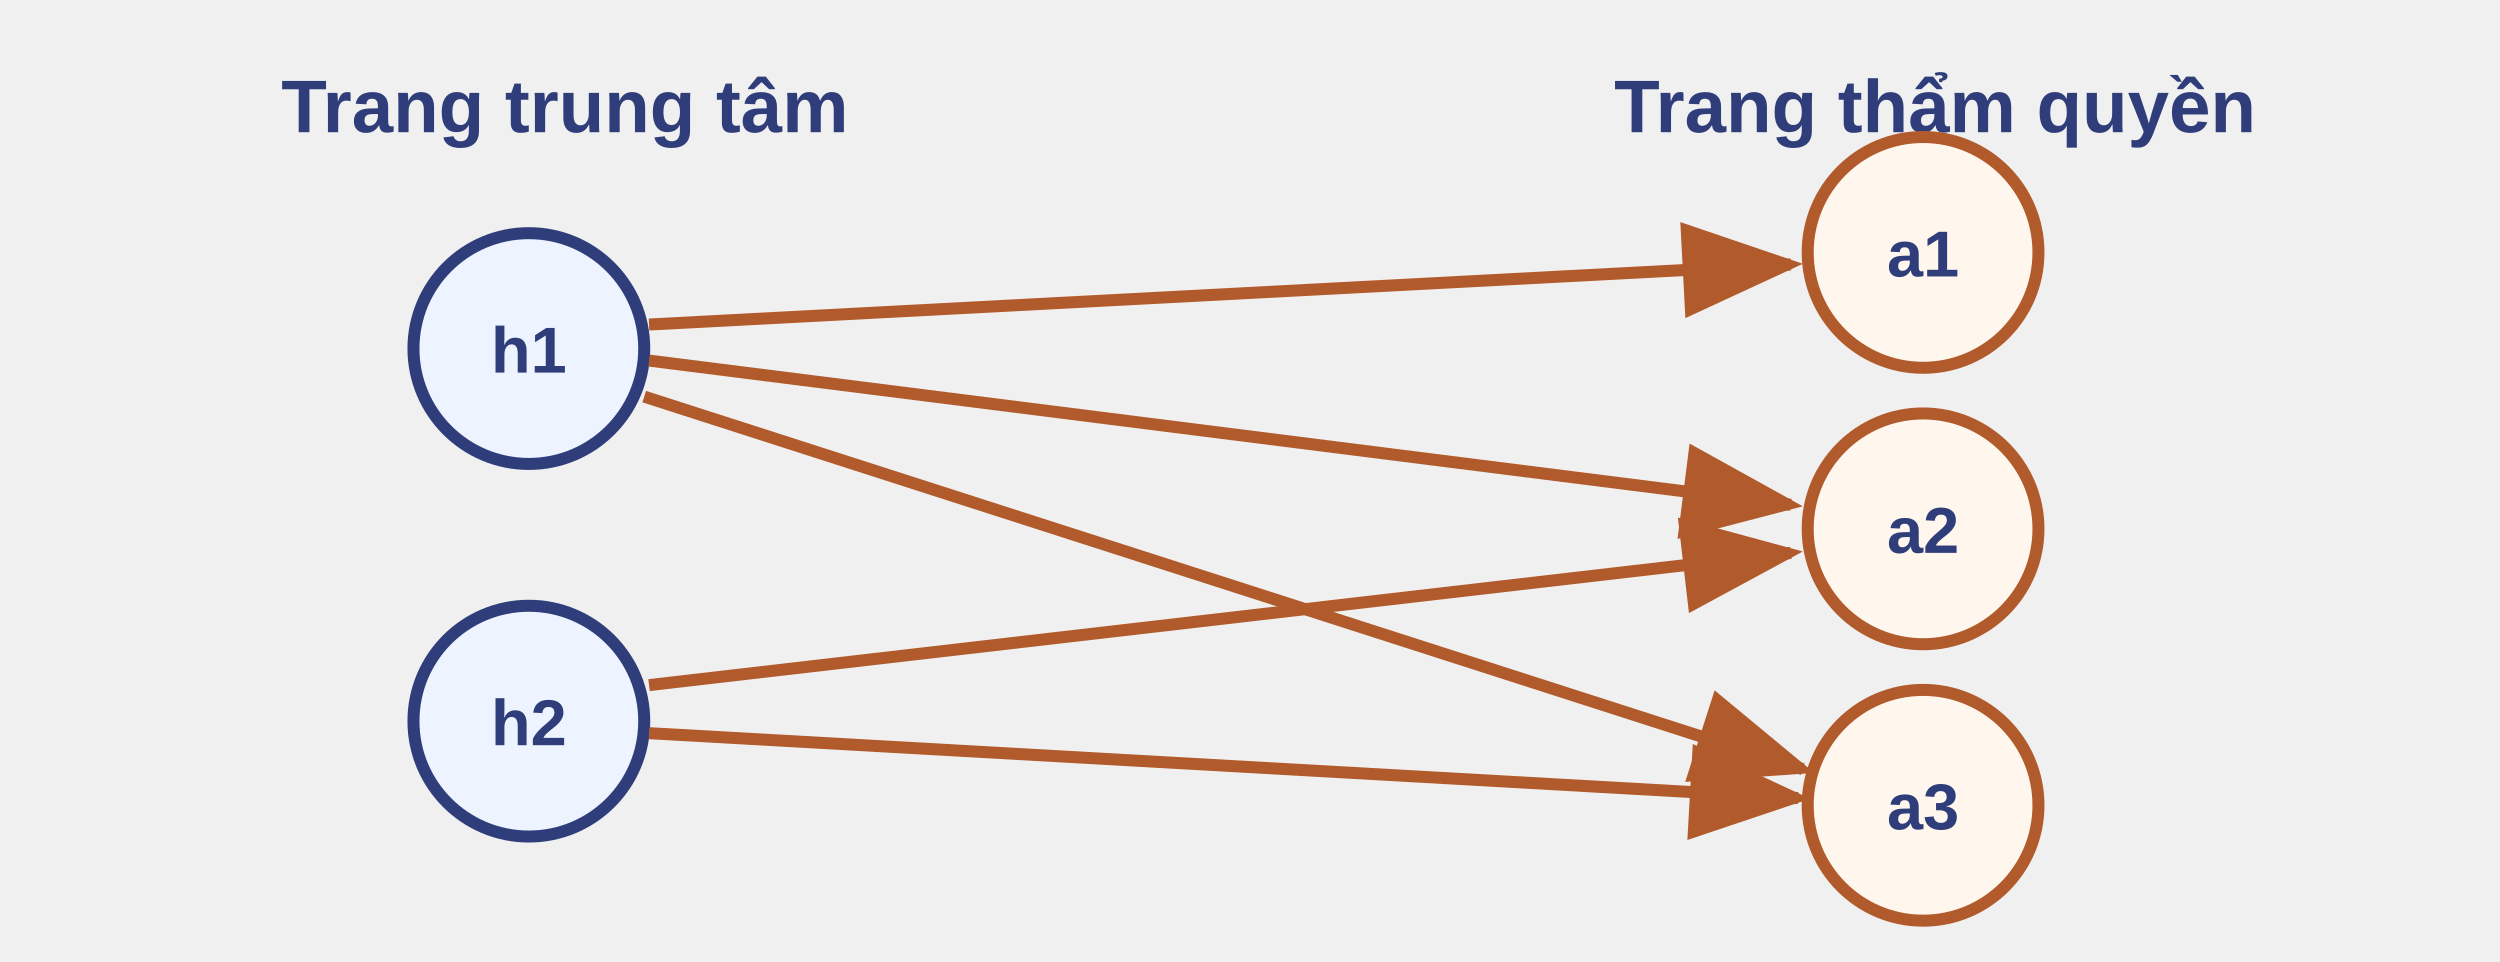
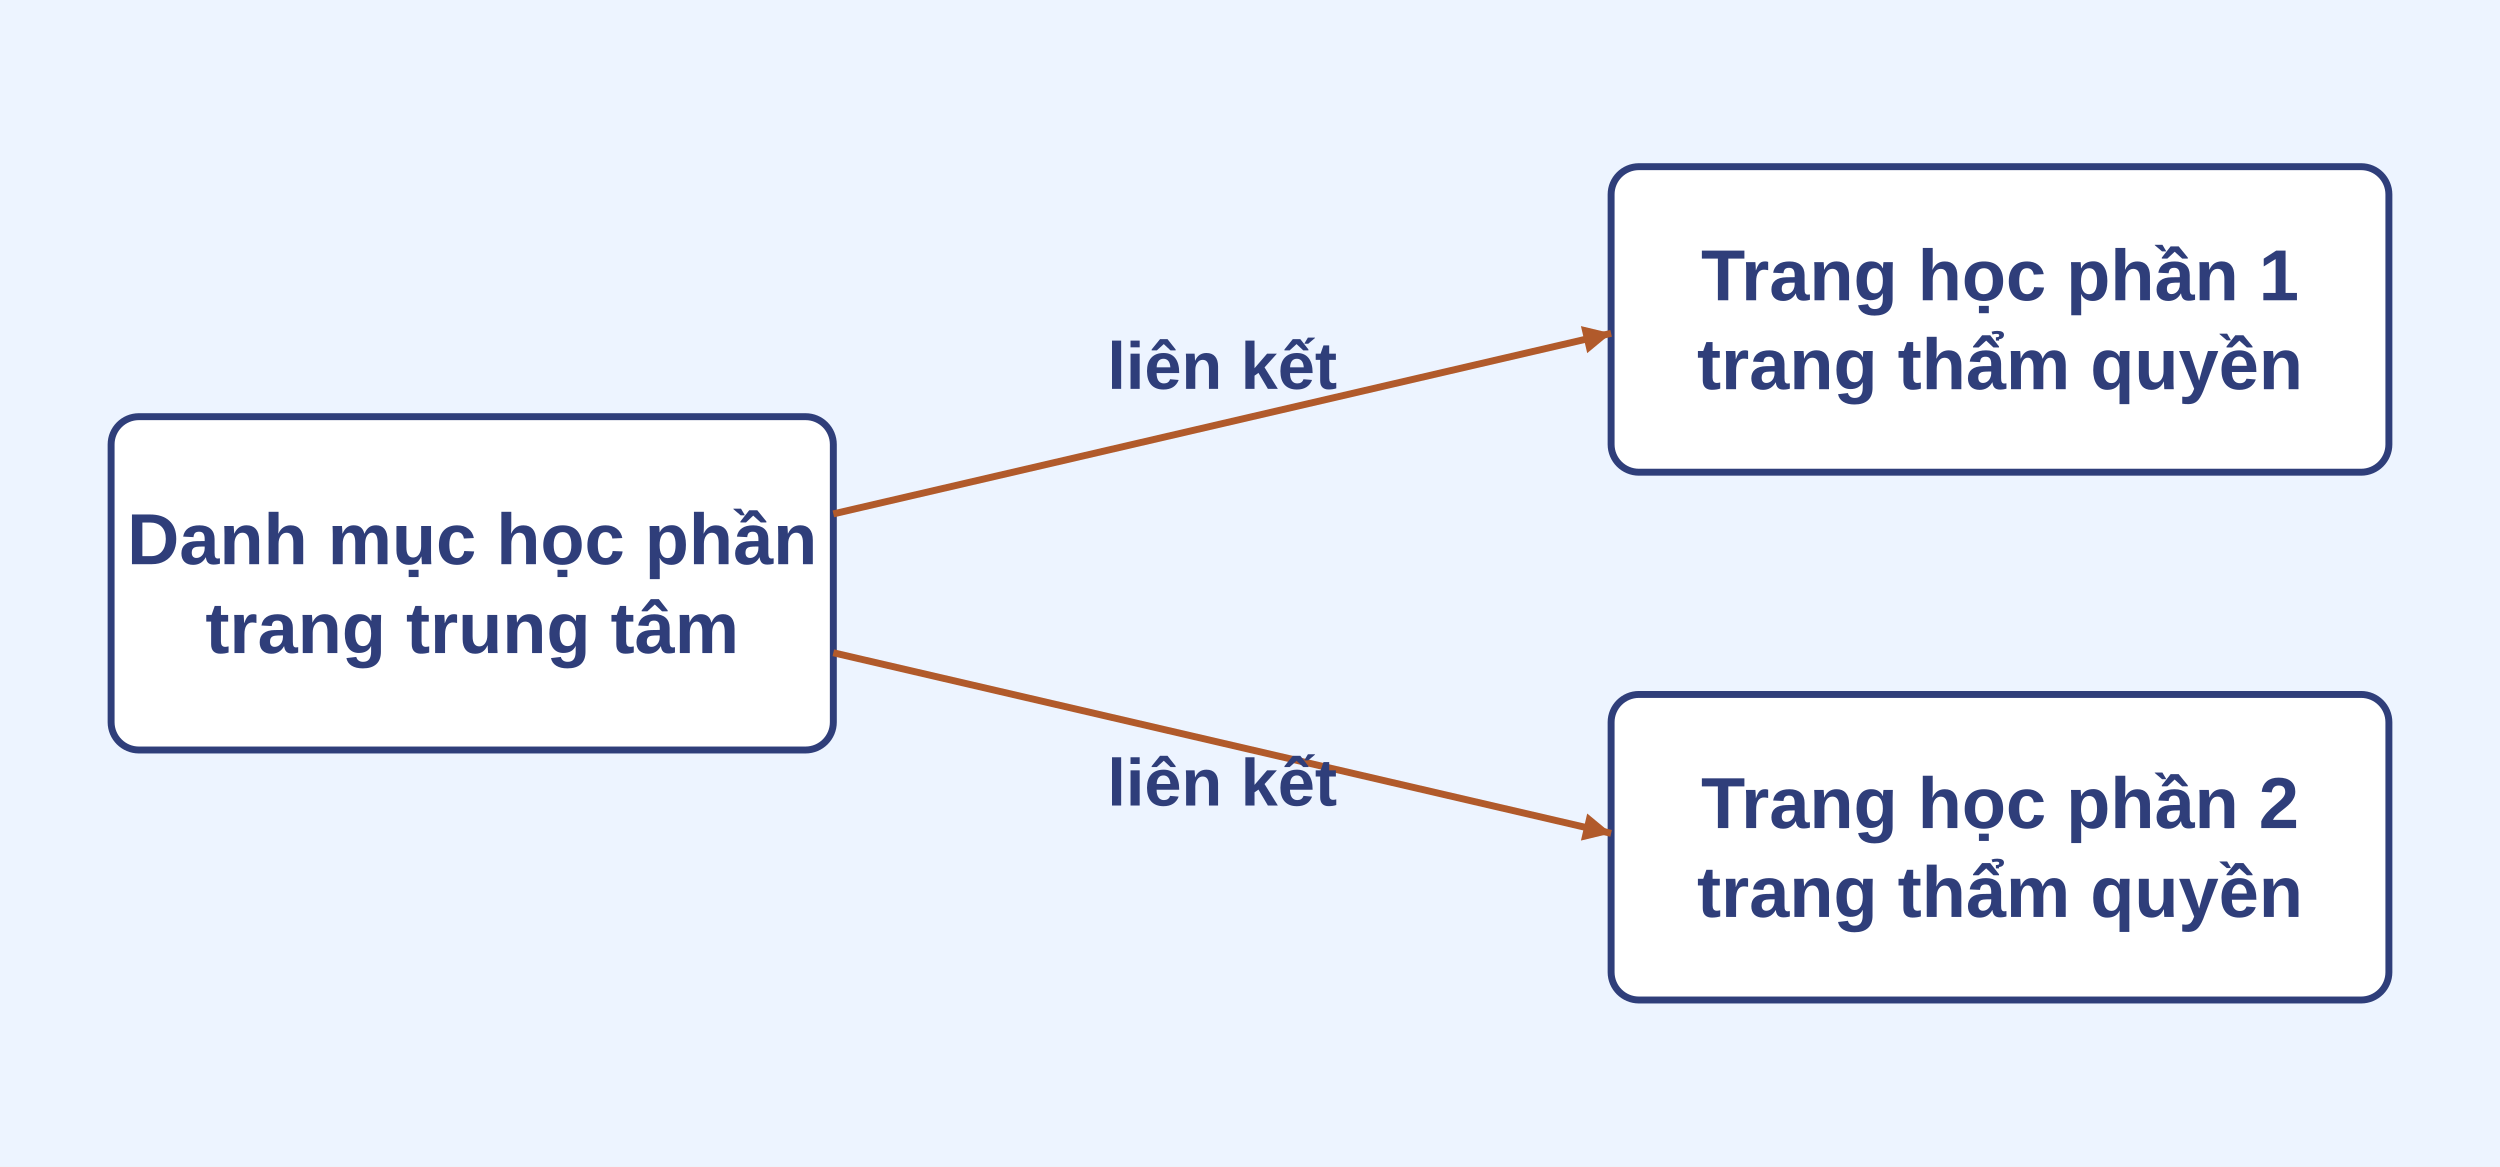
- <svg xmlns="http://www.w3.org/2000/svg" width="1040" height="400" viewBox="0 0 1040 400" role="img" aria-labelledby="title desc">
+ <svg xmlns="http://www.w3.org/2000/svg" viewBox="0 0 900 420" width="900" height="420" role="img" aria-labelledby="hits-t hits-d">
  <defs>
-     <marker id="m" markerWidth="10" markerHeight="8" refX="9" refY="4" orient="auto">
-       <path d="M0,0 L10,4 L0,8 Z" fill="#B15A2B" />
+     <marker id="hits-arw" markerUnits="userSpaceOnUse" markerWidth="12" markerHeight="12" refX="10" refY="5" orient="auto">
+       <path d="M0,0 L10,5 L0,10 Z" fill="#B15A2B" />
    </marker>
  </defs>
-   <g font-family="Arial,sans-serif" text-anchor="middle">
-     <text x="235" y="55" font-size="31" font-weight="700" fill="#2F3E7A">Trang trung tâm</text>
-     <text x="805" y="55" font-size="31" font-weight="700" fill="#2F3E7A">Trang thẩm quyền</text>
-   </g>
-   <g fill="#edf4ff" stroke="#2F3E7A" stroke-width="5">
-     <circle cx="220" cy="145" r="48" />
-     <circle cx="220" cy="300" r="48" />
-   </g>
-   <g fill="#fff7ed" stroke="#B15A2B" stroke-width="5">
-     <circle cx="800" cy="105" r="48" />
-     <circle cx="800" cy="220" r="48" />
-     <circle cx="800" cy="335" r="48" />
-   </g>
-   <g fill="none" stroke="#B15A2B" stroke-width="5" marker-end="url(#m)">
-     <path d="M270 135 L745 110" />
-     <path d="M270 150 L745 210" />
-     <path d="M268 165 L750 320" />
-     <path d="M270 285 L745 230" />
-     <path d="M270 305 L748 332" />
-   </g>
-   <g font-family="Arial,sans-serif" font-size="27" font-weight="700" fill="#2F3E7A" text-anchor="middle">
-     <text x="220" y="155">h1</text>
-     <text x="220" y="310">h2</text>
-     <text x="800" y="115">a1</text>
-     <text x="800" y="230">a2</text>
-     <text x="800" y="345">a3</text>
-   </g>
+   <rect x="0" y="0" width="900" height="420" fill="#edf4ff" />
+   <rect x="40" y="150" width="260" height="120" rx="10" fill="#ffffff" stroke="#2F3E7A" stroke-width="2.5" />
+   <text x="170.0" y="203.1" font-family="Arial, sans-serif" font-size="26" fill="#2F3E7A" font-weight="bold" text-anchor="middle">Danh mục học phần</text>
+   <text x="170.0" y="235.1" font-family="Arial, sans-serif" font-size="26" fill="#2F3E7A" font-weight="bold" text-anchor="middle">trang trung tâm</text>
+   <rect x="580" y="60" width="280" height="110" rx="10" fill="#ffffff" stroke="#2F3E7A" stroke-width="2.5" />
+   <text x="720.0" y="108.1" font-family="Arial, sans-serif" font-size="26" fill="#2F3E7A" font-weight="bold" text-anchor="middle">Trang học phần 1</text>
+   <text x="720.0" y="140.1" font-family="Arial, sans-serif" font-size="26" fill="#2F3E7A" font-weight="bold" text-anchor="middle">trang thẩm quyền</text>
+   <rect x="580" y="250" width="280" height="110" rx="10" fill="#ffffff" stroke="#2F3E7A" stroke-width="2.5" />
+   <text x="720.0" y="298.1" font-family="Arial, sans-serif" font-size="26" fill="#2F3E7A" font-weight="bold" text-anchor="middle">Trang học phần 2</text>
+   <text x="720.0" y="330.1" font-family="Arial, sans-serif" font-size="26" fill="#2F3E7A" font-weight="bold" text-anchor="middle">trang thẩm quyền</text>
+   <line x1="300" y1="185" x2="580" y2="120" stroke="#B15A2B" stroke-width="2.5" marker-end="url(#hits-arw)" />
+   <line x1="300" y1="235" x2="580" y2="300" stroke="#B15A2B" stroke-width="2.5" marker-end="url(#hits-arw)" />
+   <text x="440" y="140" font-family="Arial, sans-serif" font-size="24" fill="#2F3E7A" font-weight="bold" text-anchor="middle">liên kết</text>
+   <text x="440" y="290" font-family="Arial, sans-serif" font-size="24" fill="#2F3E7A" font-weight="bold" text-anchor="middle">liên kết</text>
</svg>
